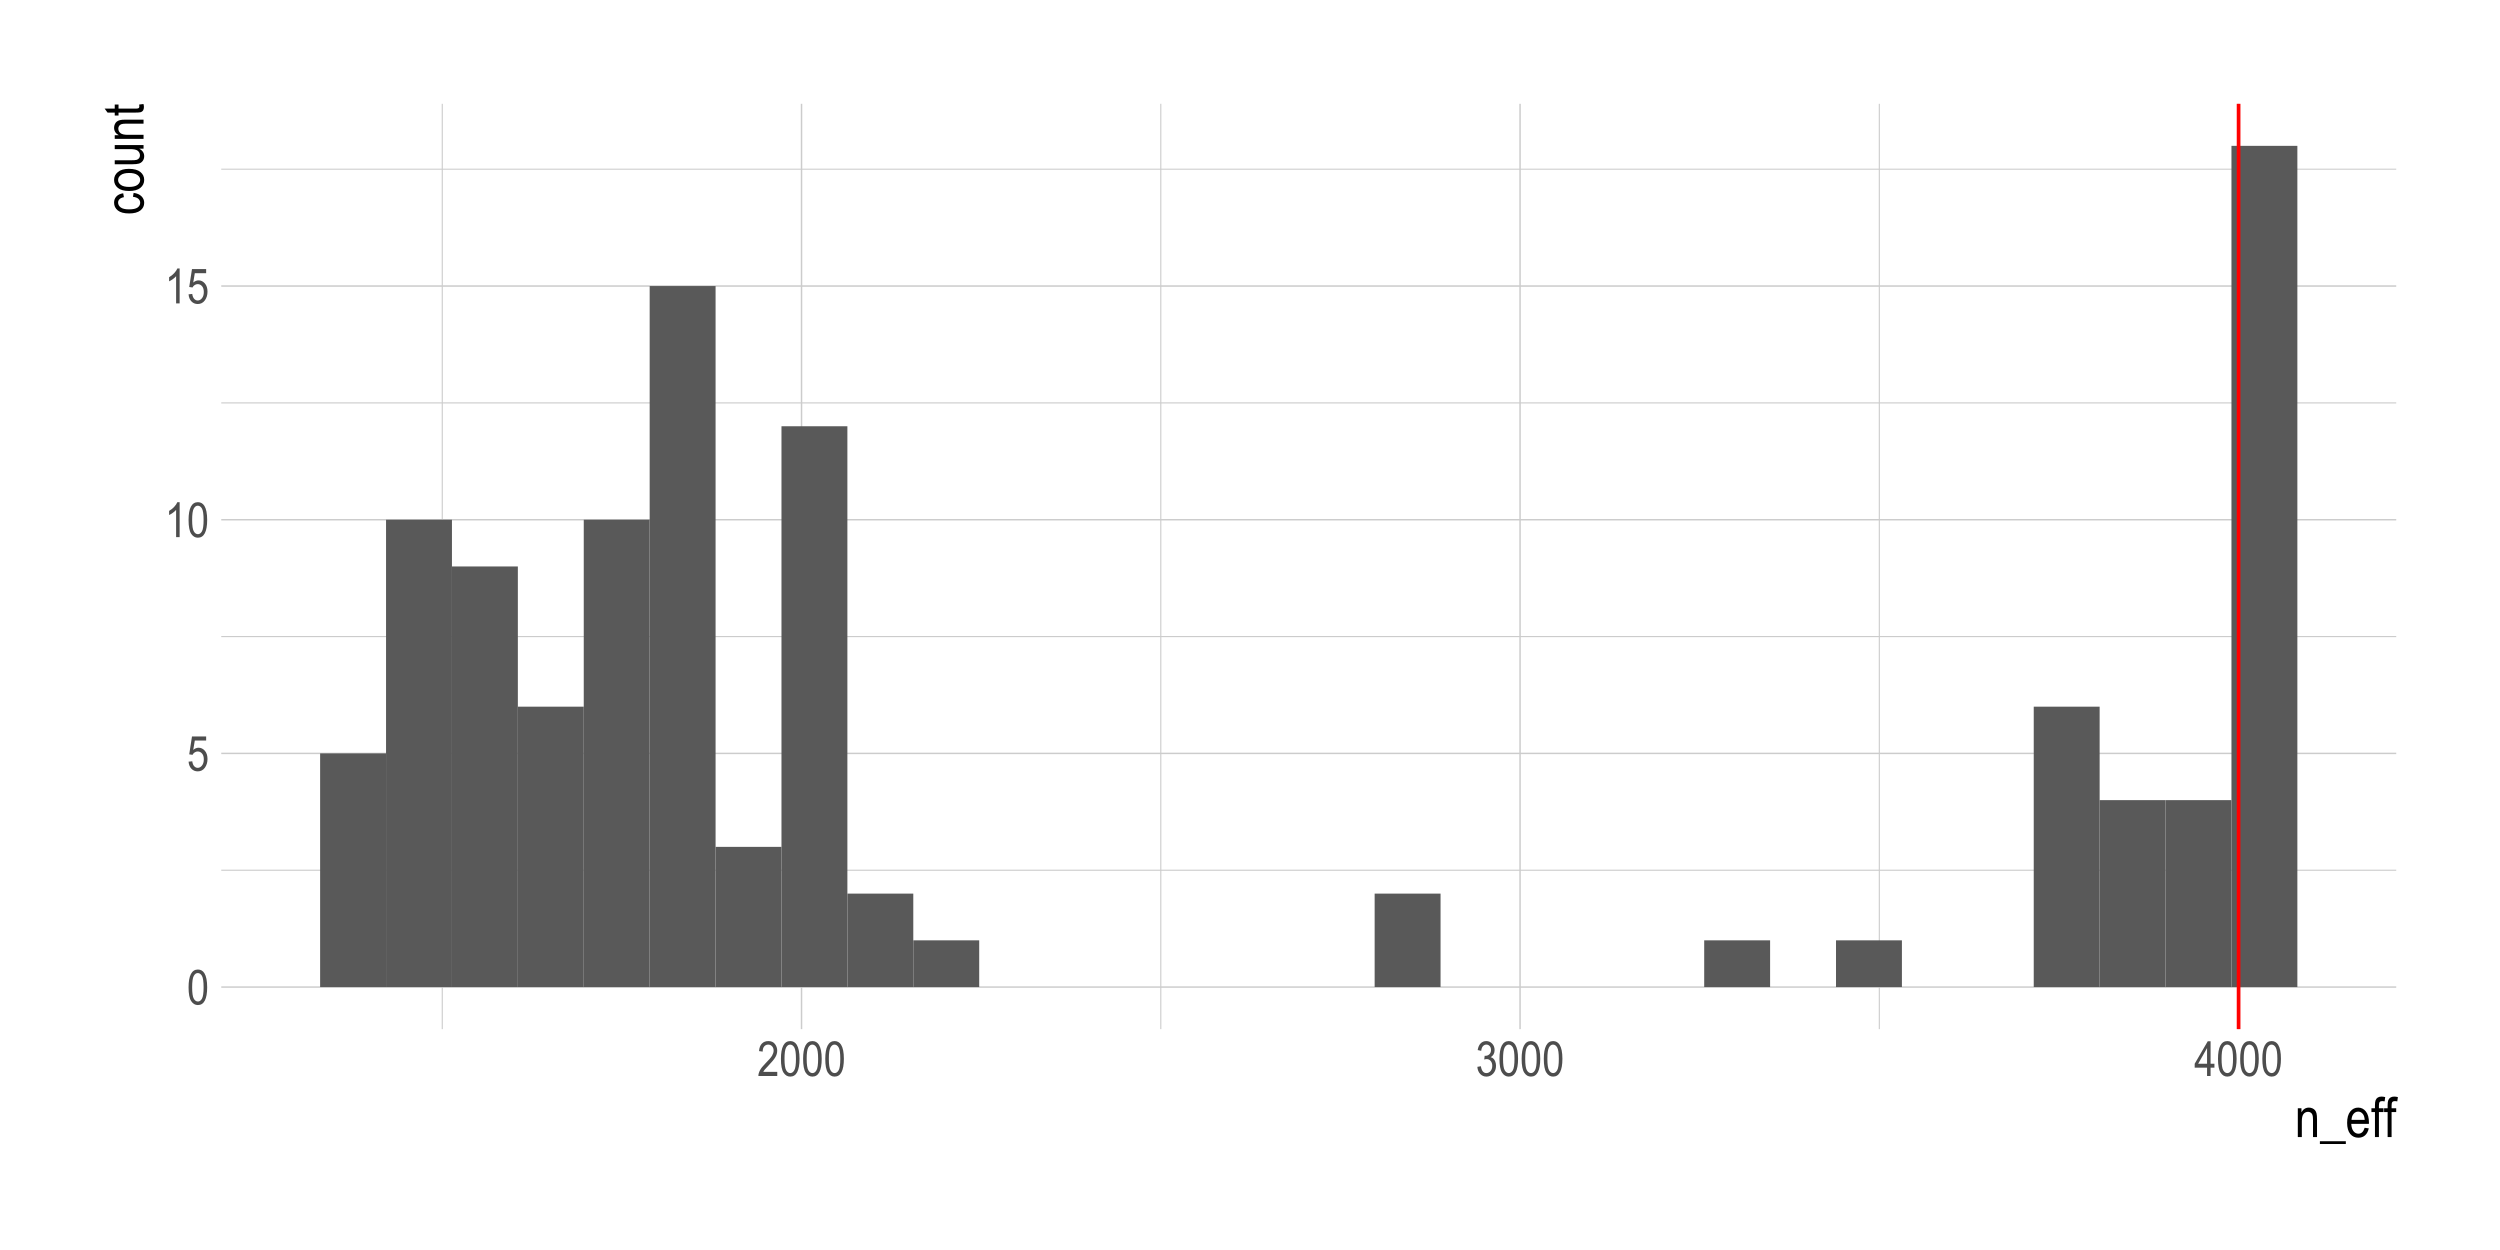
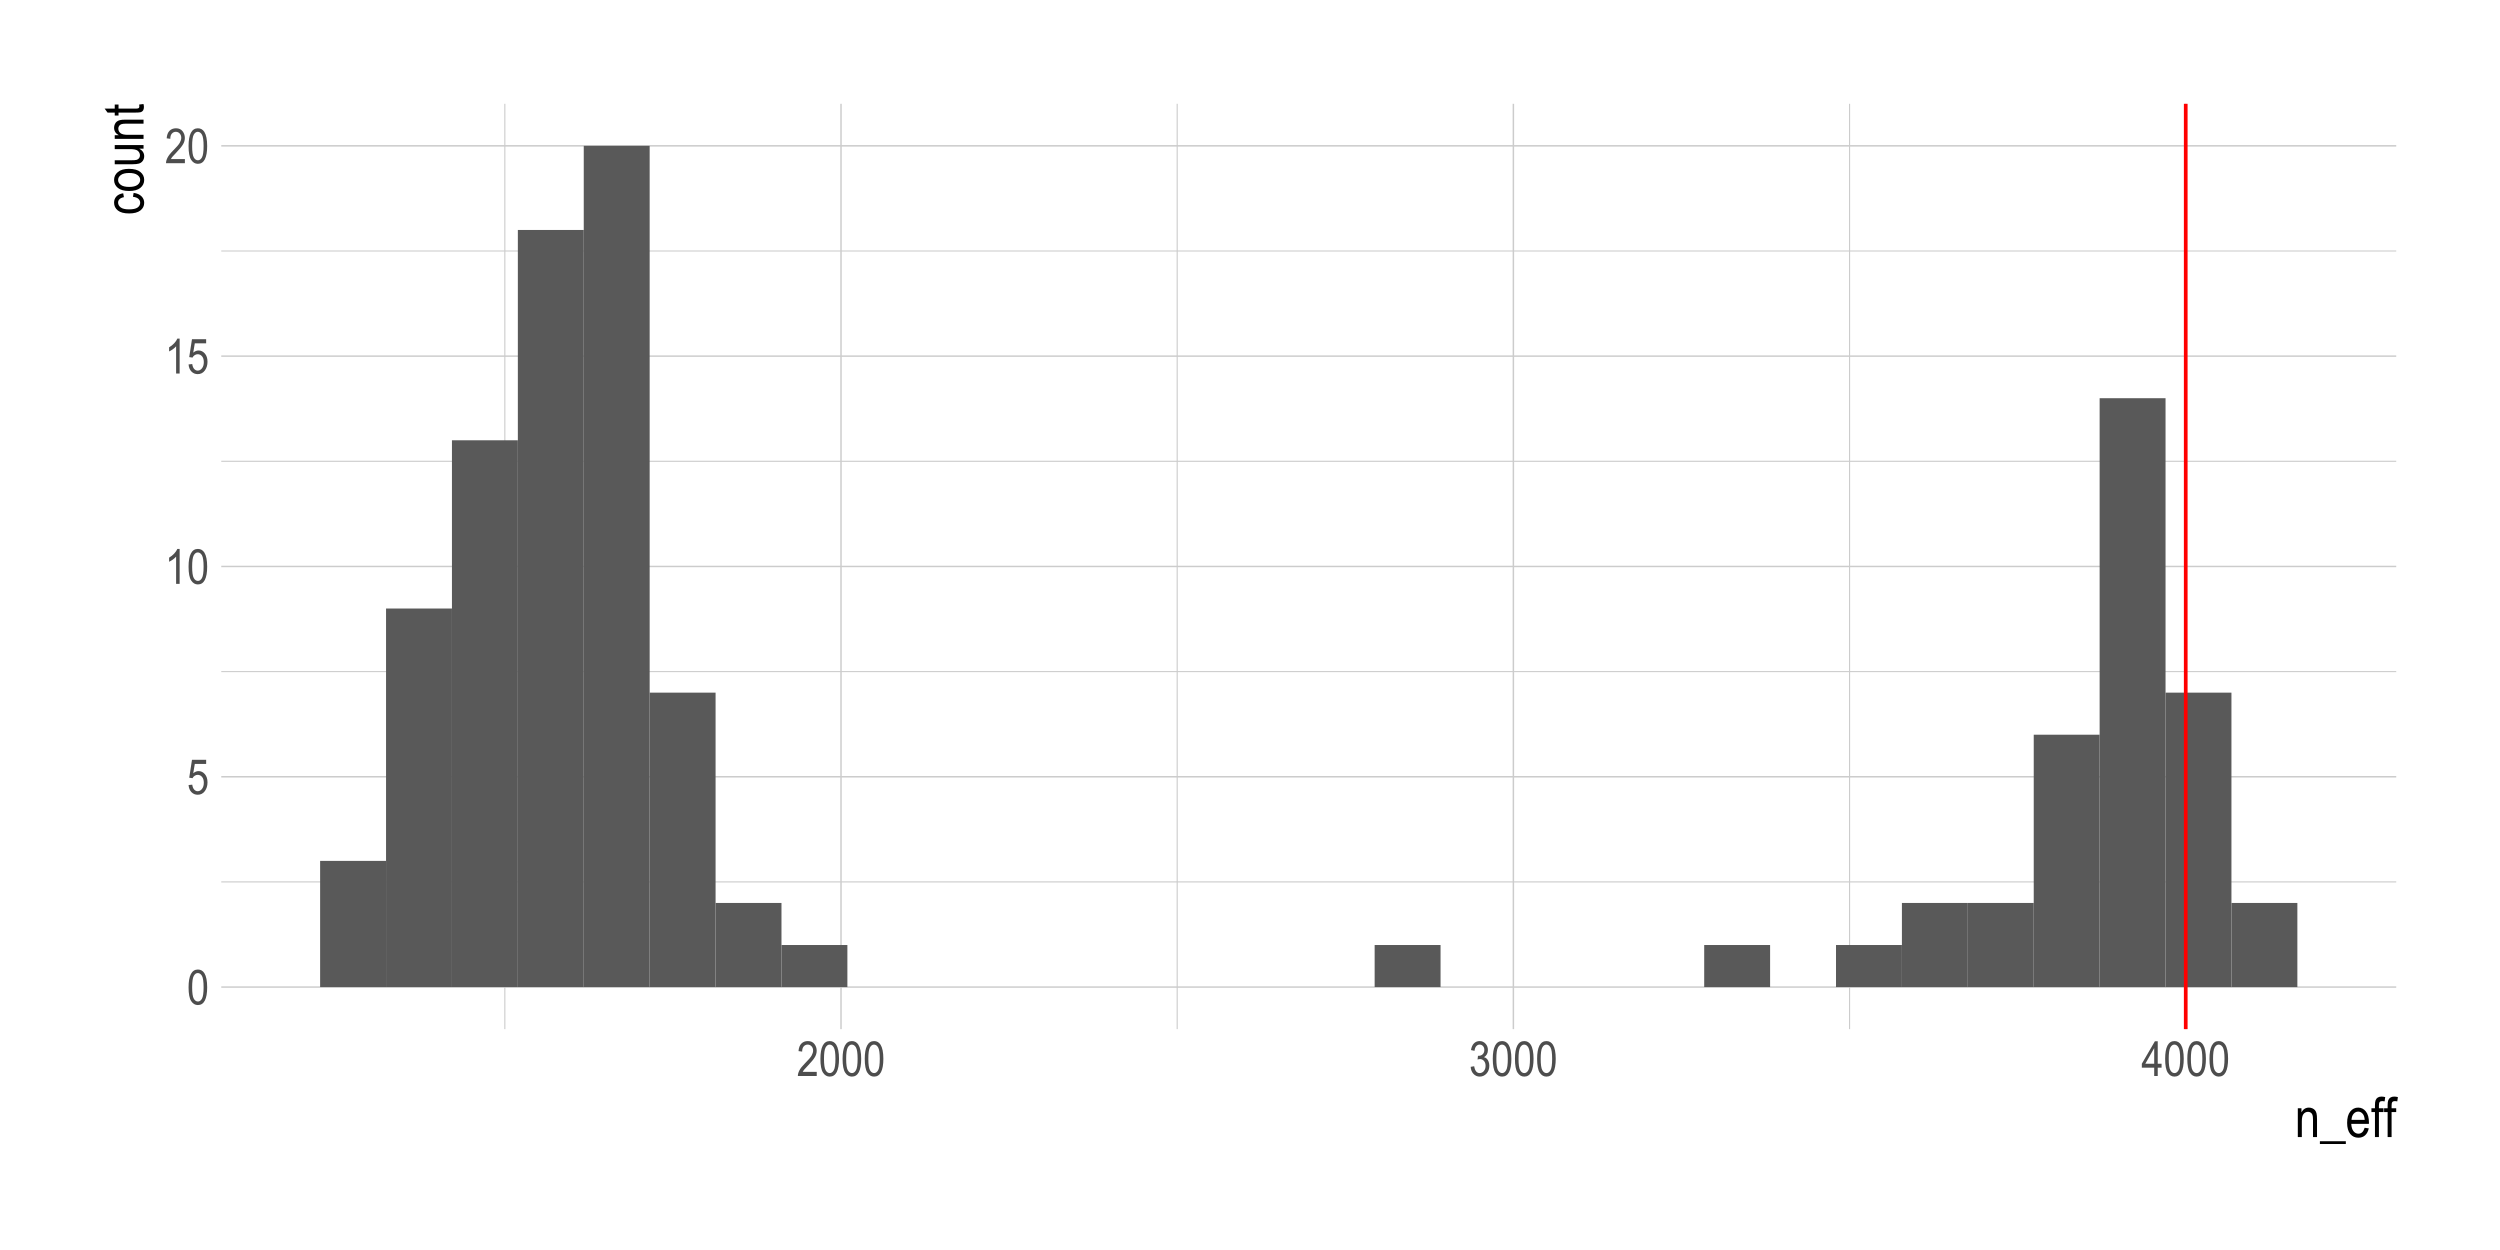
<svg xmlns="http://www.w3.org/2000/svg" xmlns:xlink="http://www.w3.org/1999/xlink" width="720pt" height="360pt" viewBox="0 0 720 360" version="1.1">
  <defs>
    <g>
      <symbol overflow="visible" id="glyph0-0">
        <path style="stroke:none;" d="M 0.297 0 L 0.297 -8.75 L 2.953 -8.75 L 2.953 0 Z M 0.625 -0.359 L 2.641 -0.359 L 2.641 -8.453 L 0.625 -8.453 Z M 0.625 -0.359 " />
      </symbol>
      <symbol overflow="visible" id="glyph0-1">
        <path style="stroke:none;" d="M 0.453 -4.938 C 0.453 -6.625 0.676 -7.898 1.125 -8.766 C 1.582 -9.629 2.254 -10.062 3.141 -10.062 C 3.93 -10.062 4.551 -9.711 5 -9.016 C 5.539 -8.16 5.812 -6.801 5.812 -4.938 C 5.812 -3.27 5.586 -2 5.141 -1.125 C 4.691 -0.258 4.02 0.172 3.125 0.172 C 2.344 0.172 1.703 -0.207 1.203 -0.969 C 0.703 -1.738 0.453 -3.062 0.453 -4.938 Z M 1.484 -4.938 C 1.484 -3.312 1.641 -2.223 1.953 -1.672 C 2.266 -1.117 2.664 -0.844 3.156 -0.844 C 3.613 -0.844 4 -1.117 4.312 -1.672 C 4.625 -2.234 4.781 -3.32 4.781 -4.938 C 4.781 -6.57 4.625 -7.664 4.312 -8.219 C 4 -8.77 3.594 -9.047 3.094 -9.047 C 2.633 -9.047 2.25 -8.766 1.938 -8.203 C 1.633 -7.641 1.484 -6.551 1.484 -4.938 Z M 1.484 -4.938 " />
      </symbol>
      <symbol overflow="visible" id="glyph0-2">
        <path style="stroke:none;" d="M 0.453 -2.625 L 1.516 -2.734 C 1.598 -2.098 1.785 -1.625 2.078 -1.312 C 2.367 -1 2.703 -0.844 3.078 -0.844 C 3.555 -0.844 3.969 -1.062 4.312 -1.5 C 4.664 -1.938 4.844 -2.535 4.844 -3.297 C 4.844 -4.016 4.672 -4.57 4.328 -4.969 C 3.992 -5.363 3.578 -5.562 3.078 -5.562 C 2.773 -5.562 2.488 -5.473 2.219 -5.297 C 1.945 -5.129 1.738 -4.895 1.594 -4.594 L 0.641 -4.734 L 1.438 -9.891 L 5.516 -9.891 L 5.516 -8.703 L 2.25 -8.703 L 1.797 -6.016 C 2.285 -6.43 2.801 -6.641 3.344 -6.641 C 4.031 -6.641 4.629 -6.348 5.141 -5.766 C 5.648 -5.18 5.906 -4.391 5.906 -3.391 C 5.906 -2.41 5.648 -1.57 5.141 -0.875 C 4.629 -0.176 3.945 0.172 3.094 0.172 C 2.383 0.172 1.785 -0.07 1.297 -0.562 C 0.805 -1.062 0.523 -1.75 0.453 -2.625 Z M 0.453 -2.625 " />
      </symbol>
      <symbol overflow="visible" id="glyph0-3">
        <path style="stroke:none;" d="M 4.266 0 L 3.25 0 L 3.25 -7.844 C 3.02 -7.57 2.707 -7.289 2.312 -7 C 1.914 -6.719 1.555 -6.504 1.234 -6.359 L 1.234 -7.547 C 1.785 -7.867 2.273 -8.258 2.703 -8.719 C 3.129 -9.176 3.43 -9.625 3.609 -10.062 L 4.266 -10.062 Z M 4.266 0 " />
      </symbol>
      <symbol overflow="visible" id="glyph0-4">
        <path style="stroke:none;" d="M 5.781 -1.188 L 5.781 0 L 0.344 0 C 0.332 -0.477 0.477 -1.016 0.781 -1.609 C 1.082 -2.203 1.633 -2.898 2.438 -3.703 C 3.383 -4.641 4.004 -5.363 4.297 -5.875 C 4.586 -6.395 4.734 -6.875 4.734 -7.312 C 4.734 -7.82 4.582 -8.238 4.281 -8.562 C 3.977 -8.883 3.609 -9.047 3.172 -9.047 C 2.703 -9.047 2.316 -8.867 2.016 -8.516 C 1.723 -8.172 1.578 -7.676 1.578 -7.031 L 0.531 -7.172 C 0.602 -8.129 0.875 -8.848 1.344 -9.328 C 1.82 -9.816 2.445 -10.062 3.219 -10.062 C 4.051 -10.062 4.68 -9.781 5.109 -9.219 C 5.547 -8.656 5.766 -8.008 5.766 -7.281 C 5.766 -6.645 5.594 -6.035 5.25 -5.453 C 4.914 -4.867 4.281 -4.086 3.344 -3.109 C 2.738 -2.492 2.348 -2.07 2.172 -1.844 C 1.992 -1.625 1.852 -1.406 1.75 -1.188 Z M 5.781 -1.188 " />
      </symbol>
      <symbol overflow="visible" id="glyph0-5">
        <path style="stroke:none;" d="M 0.469 -2.641 L 1.484 -2.812 C 1.691 -1.5 2.219 -0.844 3.062 -0.844 C 3.531 -0.844 3.93 -1.035 4.266 -1.422 C 4.598 -1.816 4.766 -2.32 4.766 -2.938 C 4.766 -3.52 4.609 -3.988 4.297 -4.344 C 3.992 -4.695 3.617 -4.875 3.172 -4.875 C 2.973 -4.875 2.734 -4.832 2.453 -4.75 L 2.578 -5.828 L 2.734 -5.812 C 3.223 -5.812 3.625 -5.961 3.938 -6.266 C 4.25 -6.578 4.406 -6.988 4.406 -7.5 C 4.406 -7.969 4.273 -8.344 4.016 -8.625 C 3.754 -8.906 3.438 -9.047 3.062 -9.047 C 2.676 -9.047 2.348 -8.895 2.078 -8.594 C 1.816 -8.301 1.648 -7.852 1.578 -7.25 L 0.562 -7.469 C 0.695 -8.32 0.984 -8.969 1.422 -9.406 C 1.867 -9.844 2.41 -10.062 3.047 -10.062 C 3.711 -10.062 4.273 -9.816 4.734 -9.328 C 5.203 -8.836 5.438 -8.219 5.438 -7.469 C 5.438 -7.008 5.336 -6.602 5.141 -6.25 C 4.941 -5.906 4.664 -5.629 4.312 -5.422 C 4.645 -5.336 4.914 -5.188 5.125 -4.969 C 5.344 -4.758 5.516 -4.477 5.641 -4.125 C 5.773 -3.781 5.844 -3.391 5.844 -2.953 C 5.844 -2.035 5.57 -1.285 5.031 -0.703 C 4.488 -0.117 3.836 0.172 3.078 0.172 C 2.379 0.172 1.785 -0.082 1.297 -0.594 C 0.805 -1.102 0.531 -1.785 0.469 -2.641 Z M 0.469 -2.641 " />
      </symbol>
      <symbol overflow="visible" id="glyph0-6">
        <path style="stroke:none;" d="M 3.688 0 L 3.688 -2.406 L 0.125 -2.406 L 0.125 -3.531 L 3.891 -10.016 L 4.703 -10.016 L 4.703 -3.531 L 5.812 -3.531 L 5.812 -2.406 L 4.703 -2.406 L 4.703 0 Z M 3.688 -3.531 L 3.688 -8.047 L 1.125 -3.531 Z M 3.688 -3.531 " />
      </symbol>
      <symbol overflow="visible" id="glyph1-0">
        <path style="stroke:none;" d="M 0.344 0 L 0.344 -10 L 3.391 -10 L 3.391 0 Z M 0.719 -0.422 L 3.031 -0.422 L 3.031 -9.672 L 0.719 -9.672 Z M 0.719 -0.422 " />
      </symbol>
      <symbol overflow="visible" id="glyph1-1">
        <path style="stroke:none;" d="M 0.844 0 L 0.844 -8.297 L 1.891 -8.297 L 1.891 -7.125 C 2.141 -7.582 2.441 -7.922 2.797 -8.141 C 3.16 -8.367 3.578 -8.484 4.047 -8.484 C 4.41 -8.484 4.75 -8.41 5.062 -8.266 C 5.375 -8.129 5.625 -7.941 5.812 -7.703 C 6 -7.473 6.141 -7.172 6.234 -6.797 C 6.328 -6.43 6.375 -5.867 6.375 -5.109 L 6.375 0 L 5.219 0 L 5.219 -5.047 C 5.219 -5.66 5.164 -6.109 5.062 -6.391 C 4.957 -6.672 4.797 -6.883 4.578 -7.031 C 4.359 -7.188 4.102 -7.266 3.812 -7.266 C 3.258 -7.266 2.816 -7.055 2.484 -6.641 C 2.16 -6.234 2 -5.531 2 -4.531 L 2 0 Z M 0.844 0 " />
      </symbol>
      <symbol overflow="visible" id="glyph1-2">
        <path style="stroke:none;" d="M -0.094 1.203 L 7.375 1.203 L 7.375 2 L -0.094 2 Z M -0.094 1.203 " />
      </symbol>
      <symbol overflow="visible" id="glyph1-3">
        <path style="stroke:none;" d="M 5.5 -2.672 L 6.688 -2.5 C 6.488 -1.613 6.129 -0.941 5.609 -0.484 C 5.098 -0.035 4.457 0.188 3.688 0.188 C 2.727 0.188 1.945 -0.176 1.344 -0.906 C 0.75 -1.645 0.453 -2.703 0.453 -4.078 C 0.453 -5.516 0.754 -6.609 1.359 -7.359 C 1.961 -8.109 2.723 -8.484 3.641 -8.484 C 4.523 -8.484 5.258 -8.113 5.844 -7.375 C 6.438 -6.633 6.734 -5.566 6.734 -4.172 L 6.719 -3.797 L 1.641 -3.797 C 1.691 -2.859 1.91 -2.148 2.297 -1.672 C 2.68 -1.203 3.148 -0.969 3.703 -0.969 C 4.566 -0.969 5.164 -1.535 5.5 -2.672 Z M 1.719 -4.953 L 5.516 -4.953 C 5.461 -5.672 5.305 -6.207 5.047 -6.562 C 4.68 -7.07 4.211 -7.328 3.641 -7.328 C 3.117 -7.328 2.676 -7.113 2.312 -6.688 C 1.945 -6.258 1.75 -5.68 1.719 -4.953 Z M 1.719 -4.953 " />
      </symbol>
      <symbol overflow="visible" id="glyph1-4">
        <path style="stroke:none;" d="M 1.172 0 L 1.172 -7.203 L 0.156 -7.203 L 0.156 -8.297 L 1.172 -8.297 L 1.172 -9.188 C 1.172 -9.832 1.238 -10.316 1.375 -10.641 C 1.508 -10.973 1.719 -11.223 2 -11.391 C 2.281 -11.566 2.629 -11.656 3.047 -11.656 C 3.379 -11.656 3.738 -11.609 4.125 -11.516 L 3.953 -10.281 C 3.711 -10.332 3.488 -10.359 3.281 -10.359 C 2.938 -10.359 2.688 -10.27 2.531 -10.094 C 2.383 -9.914 2.312 -9.57 2.312 -9.062 L 2.312 -8.297 L 3.641 -8.297 L 3.641 -7.203 L 2.312 -7.203 L 2.312 0 Z M 1.172 0 " />
      </symbol>
      <symbol overflow="visible" id="glyph2-0">
        <path style="stroke:none;" d="M 0 -0.344 L -10 -0.344 L -10 -3.391 L 0 -3.391 Z M -0.422 -0.719 L -0.422 -3.031 L -9.672 -3.031 L -9.672 -0.719 Z M -0.422 -0.719 " />
      </symbol>
      <symbol overflow="visible" id="glyph2-1">
        <path style="stroke:none;" d="M -3.047 -5.312 L -2.859 -6.438 C -1.867 -6.312 -1.113 -5.984 -0.594 -5.453 C -0.07 -4.93 0.188 -4.305 0.188 -3.578 C 0.188 -2.68 -0.176 -1.945 -0.906 -1.375 C -1.645 -0.801 -2.727 -0.516 -4.156 -0.516 C -5.602 -0.516 -6.688 -0.801 -7.406 -1.375 C -8.125 -1.957 -8.484 -2.707 -8.484 -3.625 C -8.484 -4.32 -8.266 -4.91 -7.828 -5.391 C -7.391 -5.879 -6.734 -6.191 -5.859 -6.328 L -5.656 -5.203 C -6.219 -5.098 -6.633 -4.91 -6.906 -4.641 C -7.188 -4.367 -7.328 -4.039 -7.328 -3.656 C -7.328 -3.094 -7.078 -2.625 -6.578 -2.25 C -6.078 -1.875 -5.281 -1.688 -4.188 -1.688 C -3.051 -1.688 -2.227 -1.863 -1.719 -2.219 C -1.219 -2.582 -0.969 -3.039 -0.969 -3.594 C -0.969 -4.031 -1.133 -4.406 -1.469 -4.719 C -1.812 -5.031 -2.336 -5.227 -3.047 -5.312 Z M -3.047 -5.312 " />
      </symbol>
      <symbol overflow="visible" id="glyph2-2">
        <path style="stroke:none;" d="M -4.156 -0.422 C -5.582 -0.422 -6.66 -0.719 -7.391 -1.312 C -8.117 -1.914 -8.484 -2.68 -8.484 -3.609 C -8.484 -4.516 -8.117 -5.27 -7.391 -5.875 C -6.66 -6.488 -5.609 -6.797 -4.234 -6.797 C -2.742 -6.797 -1.633 -6.492 -0.906 -5.891 C -0.176 -5.297 0.188 -4.535 0.188 -3.609 C 0.188 -2.691 -0.176 -1.93 -0.906 -1.328 C -1.645 -0.723 -2.727 -0.422 -4.156 -0.422 Z M -4.156 -1.594 C -3.082 -1.594 -2.281 -1.785 -1.75 -2.172 C -1.227 -2.566 -0.969 -3.055 -0.969 -3.641 C -0.969 -4.18 -1.234 -4.645 -1.766 -5.031 C -2.297 -5.414 -3.094 -5.609 -4.156 -5.609 C -5.219 -5.609 -6.008 -5.41 -6.531 -5.016 C -7.062 -4.629 -7.328 -4.148 -7.328 -3.578 C -7.328 -3.023 -7.062 -2.555 -6.531 -2.172 C -6.008 -1.785 -5.219 -1.594 -4.156 -1.594 Z M -4.156 -1.594 " />
      </symbol>
      <symbol overflow="visible" id="glyph2-3">
        <path style="stroke:none;" d="M 0 -5.312 L -1.219 -5.312 C -0.75 -5.039 -0.395 -4.723 -0.156 -4.359 C 0.07 -4.004 0.188 -3.602 0.188 -3.156 C 0.188 -2.613 0.039 -2.148 -0.25 -1.766 C -0.539 -1.391 -0.906 -1.141 -1.344 -1.016 C -1.789 -0.891 -2.395 -0.828 -3.156 -0.828 L -8.297 -0.828 L -8.297 -1.969 L -3.703 -1.969 C -2.848 -1.969 -2.273 -2.008 -1.984 -2.094 C -1.691 -2.188 -1.457 -2.348 -1.281 -2.578 C -1.113 -2.805 -1.031 -3.07 -1.031 -3.375 C -1.031 -3.926 -1.254 -4.379 -1.703 -4.734 C -2.098 -5.035 -2.816 -5.188 -3.859 -5.188 L -8.297 -5.188 L -8.297 -6.344 L 0 -6.344 Z M 0 -5.312 " />
      </symbol>
      <symbol overflow="visible" id="glyph2-4">
        <path style="stroke:none;" d="M 0 -0.844 L -8.297 -0.844 L -8.297 -1.891 L -7.125 -1.891 C -7.582 -2.141 -7.922 -2.441 -8.141 -2.797 C -8.367 -3.16 -8.484 -3.578 -8.484 -4.047 C -8.484 -4.41 -8.41 -4.75 -8.266 -5.062 C -8.129 -5.375 -7.941 -5.625 -7.703 -5.812 C -7.473 -6 -7.172 -6.141 -6.797 -6.234 C -6.43 -6.328 -5.867 -6.375 -5.109 -6.375 L 0 -6.375 L 0 -5.219 L -5.047 -5.219 C -5.66 -5.219 -6.109 -5.164 -6.391 -5.062 C -6.672 -4.957 -6.883 -4.797 -7.031 -4.578 C -7.188 -4.359 -7.266 -4.102 -7.266 -3.812 C -7.266 -3.258 -7.055 -2.816 -6.641 -2.484 C -6.234 -2.16 -5.531 -2 -4.531 -2 L 0 -2 Z M 0 -0.844 " />
      </symbol>
      <symbol overflow="visible" id="glyph2-5">
        <path style="stroke:none;" d="M -1.266 -3.422 L -0.016 -3.578 C 0.066 -3.254 0.109 -2.969 0.109 -2.719 C 0.109 -2.312 0.031 -1.984 -0.125 -1.734 C -0.289 -1.492 -0.508 -1.328 -0.781 -1.234 C -1.062 -1.148 -1.613 -1.109 -2.438 -1.109 L -7.203 -1.109 L -7.203 -0.266 L -8.297 -0.266 L -8.297 -1.109 L -10.359 -1.109 L -11.203 -2.25 L -8.297 -2.25 L -8.297 -3.422 L -7.203 -3.422 L -7.203 -2.25 L -2.359 -2.25 C -1.91 -2.25 -1.617 -2.285 -1.484 -2.359 C -1.297 -2.453 -1.203 -2.633 -1.203 -2.906 C -1.203 -3.039 -1.223 -3.211 -1.266 -3.422 Z M -1.266 -3.422 " />
      </symbol>
    </g>
    <clipPath id="clip1">
-       <path d="M 63.723 250 L 691 250 L 691 251 L 63.723 251 Z M 63.723 250 " />
+       <path d="M 63.723 253 L 691 253 L 691 255 L 63.723 255 Z M 63.723 253 " />
    </clipPath>
    <clipPath id="clip2">
-       <path d="M 63.723 183 L 691 183 L 691 184 L 63.723 184 Z M 63.723 183 " />
+       <path d="M 63.723 193 L 691 193 L 691 194 L 63.723 194 Z M 63.723 193 " />
    </clipPath>
    <clipPath id="clip3">
-       <path d="M 63.723 115 L 691 115 L 691 117 L 63.723 117 Z M 63.723 115 " />
+       <path d="M 63.723 132 L 691 132 L 691 134 L 63.723 134 Z M 63.723 132 " />
    </clipPath>
    <clipPath id="clip4">
-       <path d="M 63.723 48 L 691 48 L 691 49 L 63.723 49 Z M 63.723 48 " />
+       <path d="M 63.723 72 L 691 72 L 691 73 L 63.723 73 Z M 63.723 72 " />
    </clipPath>
    <clipPath id="clip5">
-       <path d="M 127 29.887 L 128 29.887 L 128 297 L 127 297 Z M 127 29.887 " />
+       <path d="M 145 29.887 L 146 29.887 L 146 297 L 145 297 Z M 145 29.887 " />
    </clipPath>
    <clipPath id="clip6">
-       <path d="M 334 29.887 L 335 29.887 L 335 297 L 334 297 Z M 334 29.887 " />
+       <path d="M 338 29.887 L 340 29.887 L 340 297 L 338 297 Z M 338 29.887 " />
    </clipPath>
    <clipPath id="clip7">
-       <path d="M 541 29.887 L 542 29.887 L 542 297 L 541 297 Z M 541 29.887 " />
+       <path d="M 532 29.887 L 533 29.887 L 533 297 L 532 297 Z M 532 29.887 " />
    </clipPath>
    <clipPath id="clip8">
      <path d="M 63.723 284 L 691 284 L 691 285 L 63.723 285 Z M 63.723 284 " />
    </clipPath>
    <clipPath id="clip9">
-       <path d="M 63.723 216 L 691 216 L 691 218 L 63.723 218 Z M 63.723 216 " />
+       <path d="M 63.723 223 L 691 223 L 691 224 L 63.723 224 Z M 63.723 223 " />
    </clipPath>
    <clipPath id="clip10">
-       <path d="M 63.723 149 L 691 149 L 691 150 L 63.723 150 Z M 63.723 149 " />
+       <path d="M 63.723 162 L 691 162 L 691 164 L 63.723 164 Z M 63.723 162 " />
    </clipPath>
    <clipPath id="clip11">
-       <path d="M 63.723 82 L 691 82 L 691 83 L 63.723 83 Z M 63.723 82 " />
+       <path d="M 63.723 102 L 691 102 L 691 103 L 63.723 103 Z M 63.723 102 " />
    </clipPath>
    <clipPath id="clip12">
-       <path d="M 230 29.887 L 232 29.887 L 232 297 L 230 297 Z M 230 29.887 " />
+       <path d="M 63.723 41 L 691 41 L 691 43 L 63.723 43 Z M 63.723 41 " />
    </clipPath>
    <clipPath id="clip13">
-       <path d="M 437 29.887 L 438 29.887 L 438 297 L 437 297 Z M 437 29.887 " />
+       <path d="M 241 29.887 L 243 29.887 L 243 297 L 241 297 Z M 241 29.887 " />
    </clipPath>
    <clipPath id="clip14">
-       <path d="M 644 29.887 L 645 29.887 L 645 297 L 644 297 Z M 644 29.887 " />
+       <path d="M 435 29.887 L 437 29.887 L 437 297 L 435 297 Z M 435 29.887 " />
    </clipPath>
    <clipPath id="clip15">
-       <path d="M 644 29.887 L 646 29.887 L 646 297 L 644 297 Z M 644 29.887 " />
+       <path d="M 629 29.887 L 630 29.887 L 630 297 L 629 297 Z M 629 29.887 " />
+     </clipPath>
+     <clipPath id="clip16">
+       <path d="M 628 29.887 L 631 29.887 L 631 297 L 628 297 Z M 628 29.887 " />
    </clipPath>
  </defs>
  <g id="surface46">
    <rect x="0" y="0" width="720" height="360" style="fill:rgb(100%,100%,100%);fill-opacity:1;stroke:none;" />
    <g clip-path="url(#clip1)" clip-rule="nonzero">
-       <path style="fill:none;stroke-width:0.32;stroke-linecap:butt;stroke-linejoin:round;stroke:rgb(80%,80%,80%);stroke-opacity:1;stroke-miterlimit:10;" d="M 63.723 250.625 L 690.113 250.625 " />
+       <path style="fill:none;stroke-width:0.32;stroke-linecap:butt;stroke-linejoin:round;stroke:rgb(80%,80%,80%);stroke-opacity:1;stroke-miterlimit:10;" d="M 63.723 253.992 L 690.113 253.992 " />
    </g>
    <g clip-path="url(#clip2)" clip-rule="nonzero">
-       <path style="fill:none;stroke-width:0.32;stroke-linecap:butt;stroke-linejoin:round;stroke:rgb(80%,80%,80%);stroke-opacity:1;stroke-miterlimit:10;" d="M 63.723 183.328 L 690.113 183.328 " />
+       <path style="fill:none;stroke-width:0.32;stroke-linecap:butt;stroke-linejoin:round;stroke:rgb(80%,80%,80%);stroke-opacity:1;stroke-miterlimit:10;" d="M 63.723 193.422 L 690.113 193.422 " />
    </g>
    <g clip-path="url(#clip3)" clip-rule="nonzero">
-       <path style="fill:none;stroke-width:0.32;stroke-linecap:butt;stroke-linejoin:round;stroke:rgb(80%,80%,80%);stroke-opacity:1;stroke-miterlimit:10;" d="M 63.723 116.031 L 690.113 116.031 " />
+       <path style="fill:none;stroke-width:0.32;stroke-linecap:butt;stroke-linejoin:round;stroke:rgb(80%,80%,80%);stroke-opacity:1;stroke-miterlimit:10;" d="M 63.723 132.855 L 690.113 132.855 " />
    </g>
    <g clip-path="url(#clip4)" clip-rule="nonzero">
-       <path style="fill:none;stroke-width:0.32;stroke-linecap:butt;stroke-linejoin:round;stroke:rgb(80%,80%,80%);stroke-opacity:1;stroke-miterlimit:10;" d="M 63.723 48.73 L 690.113 48.73 " />
+       <path style="fill:none;stroke-width:0.32;stroke-linecap:butt;stroke-linejoin:round;stroke:rgb(80%,80%,80%);stroke-opacity:1;stroke-miterlimit:10;" d="M 63.723 72.285 L 690.113 72.285 " />
    </g>
    <g clip-path="url(#clip5)" clip-rule="nonzero">
-       <path style="fill:none;stroke-width:0.32;stroke-linecap:butt;stroke-linejoin:round;stroke:rgb(80%,80%,80%);stroke-opacity:1;stroke-miterlimit:10;" d="M 127.371 296.391 L 127.371 29.887 " />
+       <path style="fill:none;stroke-width:0.32;stroke-linecap:butt;stroke-linejoin:round;stroke:rgb(80%,80%,80%);stroke-opacity:1;stroke-miterlimit:10;" d="M 145.391 296.391 L 145.391 29.887 " />
    </g>
    <g clip-path="url(#clip6)" clip-rule="nonzero">
-       <path style="fill:none;stroke-width:0.32;stroke-linecap:butt;stroke-linejoin:round;stroke:rgb(80%,80%,80%);stroke-opacity:1;stroke-miterlimit:10;" d="M 334.309 296.391 L 334.309 29.887 " />
+       <path style="fill:none;stroke-width:0.32;stroke-linecap:butt;stroke-linejoin:round;stroke:rgb(80%,80%,80%);stroke-opacity:1;stroke-miterlimit:10;" d="M 339.031 296.391 L 339.031 29.887 " />
    </g>
    <g clip-path="url(#clip7)" clip-rule="nonzero">
-       <path style="fill:none;stroke-width:0.32;stroke-linecap:butt;stroke-linejoin:round;stroke:rgb(80%,80%,80%);stroke-opacity:1;stroke-miterlimit:10;" d="M 541.246 296.391 L 541.246 29.887 " />
+       <path style="fill:none;stroke-width:0.32;stroke-linecap:butt;stroke-linejoin:round;stroke:rgb(80%,80%,80%);stroke-opacity:1;stroke-miterlimit:10;" d="M 532.672 296.391 L 532.672 29.887 " />
    </g>
    <g clip-path="url(#clip8)" clip-rule="nonzero">
      <path style="fill:none;stroke-width:0.427;stroke-linecap:butt;stroke-linejoin:round;stroke:rgb(80%,80%,80%);stroke-opacity:1;stroke-miterlimit:10;" d="M 63.723 284.277 L 690.113 284.277 " />
    </g>
    <g clip-path="url(#clip9)" clip-rule="nonzero">
-       <path style="fill:none;stroke-width:0.427;stroke-linecap:butt;stroke-linejoin:round;stroke:rgb(80%,80%,80%);stroke-opacity:1;stroke-miterlimit:10;" d="M 63.723 216.977 L 690.113 216.977 " />
+       <path style="fill:none;stroke-width:0.427;stroke-linecap:butt;stroke-linejoin:round;stroke:rgb(80%,80%,80%);stroke-opacity:1;stroke-miterlimit:10;" d="M 63.723 223.707 L 690.113 223.707 " />
    </g>
    <g clip-path="url(#clip10)" clip-rule="nonzero">
-       <path style="fill:none;stroke-width:0.427;stroke-linecap:butt;stroke-linejoin:round;stroke:rgb(80%,80%,80%);stroke-opacity:1;stroke-miterlimit:10;" d="M 63.723 149.68 L 690.113 149.68 " />
+       <path style="fill:none;stroke-width:0.427;stroke-linecap:butt;stroke-linejoin:round;stroke:rgb(80%,80%,80%);stroke-opacity:1;stroke-miterlimit:10;" d="M 63.723 163.141 L 690.113 163.141 " />
    </g>
    <g clip-path="url(#clip11)" clip-rule="nonzero">
-       <path style="fill:none;stroke-width:0.427;stroke-linecap:butt;stroke-linejoin:round;stroke:rgb(80%,80%,80%);stroke-opacity:1;stroke-miterlimit:10;" d="M 63.723 82.379 L 690.113 82.379 " />
+       <path style="fill:none;stroke-width:0.427;stroke-linecap:butt;stroke-linejoin:round;stroke:rgb(80%,80%,80%);stroke-opacity:1;stroke-miterlimit:10;" d="M 63.723 102.57 L 690.113 102.57 " />
    </g>
    <g clip-path="url(#clip12)" clip-rule="nonzero">
-       <path style="fill:none;stroke-width:0.427;stroke-linecap:butt;stroke-linejoin:round;stroke:rgb(80%,80%,80%);stroke-opacity:1;stroke-miterlimit:10;" d="M 230.84 296.391 L 230.84 29.887 " />
+       <path style="fill:none;stroke-width:0.427;stroke-linecap:butt;stroke-linejoin:round;stroke:rgb(80%,80%,80%);stroke-opacity:1;stroke-miterlimit:10;" d="M 63.723 42 L 690.113 42 " />
    </g>
    <g clip-path="url(#clip13)" clip-rule="nonzero">
-       <path style="fill:none;stroke-width:0.427;stroke-linecap:butt;stroke-linejoin:round;stroke:rgb(80%,80%,80%);stroke-opacity:1;stroke-miterlimit:10;" d="M 437.777 296.391 L 437.777 29.887 " />
+       <path style="fill:none;stroke-width:0.427;stroke-linecap:butt;stroke-linejoin:round;stroke:rgb(80%,80%,80%);stroke-opacity:1;stroke-miterlimit:10;" d="M 242.211 296.391 L 242.211 29.887 " />
    </g>
    <g clip-path="url(#clip14)" clip-rule="nonzero">
-       <path style="fill:none;stroke-width:0.427;stroke-linecap:butt;stroke-linejoin:round;stroke:rgb(80%,80%,80%);stroke-opacity:1;stroke-miterlimit:10;" d="M 644.715 296.391 L 644.715 29.887 " />
-     </g>
-     <path style=" stroke:none;fill-rule:nonzero;fill:rgb(34.902%,34.902%,34.902%);fill-opacity:1;" d="M 92.195 284.277 L 111.176 284.277 L 111.176 216.98 L 92.195 216.98 Z M 92.195 284.277 " />
-     <path style=" stroke:none;fill-rule:nonzero;fill:rgb(34.902%,34.902%,34.902%);fill-opacity:1;" d="M 111.18 284.277 L 130.16 284.277 L 130.16 149.68 L 111.18 149.68 Z M 111.18 284.277 " />
-     <path style=" stroke:none;fill-rule:nonzero;fill:rgb(34.902%,34.902%,34.902%);fill-opacity:1;" d="M 130.16 284.277 L 149.141 284.277 L 149.141 163.141 L 130.16 163.141 Z M 130.16 284.277 " />
-     <path style=" stroke:none;fill-rule:nonzero;fill:rgb(34.902%,34.902%,34.902%);fill-opacity:1;" d="M 149.141 284.277 L 168.121 284.277 L 168.121 203.52 L 149.141 203.52 Z M 149.141 284.277 " />
-     <path style=" stroke:none;fill-rule:nonzero;fill:rgb(34.902%,34.902%,34.902%);fill-opacity:1;" d="M 168.121 284.277 L 187.102 284.277 L 187.102 149.68 L 168.121 149.68 Z M 168.121 284.277 " />
-     <path style=" stroke:none;fill-rule:nonzero;fill:rgb(34.902%,34.902%,34.902%);fill-opacity:1;" d="M 187.105 284.277 L 206.086 284.277 L 206.086 82.383 L 187.105 82.383 Z M 187.105 284.277 " />
-     <path style=" stroke:none;fill-rule:nonzero;fill:rgb(34.902%,34.902%,34.902%);fill-opacity:1;" d="M 206.086 284.277 L 225.066 284.277 L 225.066 243.898 L 206.086 243.898 Z M 206.086 284.277 " />
-     <path style=" stroke:none;fill-rule:nonzero;fill:rgb(34.902%,34.902%,34.902%);fill-opacity:1;" d="M 225.066 284.277 L 244.047 284.277 L 244.047 122.762 L 225.066 122.762 Z M 225.066 284.277 " />
-     <path style=" stroke:none;fill-rule:nonzero;fill:rgb(34.902%,34.902%,34.902%);fill-opacity:1;" d="M 244.047 284.277 L 263.027 284.277 L 263.027 257.359 L 244.047 257.359 Z M 244.047 284.277 " />
-     <path style=" stroke:none;fill-rule:nonzero;fill:rgb(34.902%,34.902%,34.902%);fill-opacity:1;" d="M 263.031 284.277 L 282.012 284.277 L 282.012 270.816 L 263.031 270.816 Z M 263.031 284.277 " />
-     <path style=" stroke:none;fill-rule:nonzero;fill:rgb(34.902%,34.902%,34.902%);fill-opacity:1;" d="M 395.898 284.277 L 414.879 284.277 L 414.879 257.359 L 395.898 257.359 Z M 395.898 284.277 " />
-     <path style=" stroke:none;fill-rule:nonzero;fill:rgb(34.902%,34.902%,34.902%);fill-opacity:1;" d="M 490.809 284.277 L 509.789 284.277 L 509.789 270.816 L 490.809 270.816 Z M 490.809 284.277 " />
-     <path style=" stroke:none;fill-rule:nonzero;fill:rgb(34.902%,34.902%,34.902%);fill-opacity:1;" d="M 528.77 284.277 L 547.75 284.277 L 547.75 270.816 L 528.77 270.816 Z M 528.77 284.277 " />
-     <path style=" stroke:none;fill-rule:nonzero;fill:rgb(34.902%,34.902%,34.902%);fill-opacity:1;" d="M 585.715 284.277 L 604.695 284.277 L 604.695 203.52 L 585.715 203.52 Z M 585.715 284.277 " />
-     <path style=" stroke:none;fill-rule:nonzero;fill:rgb(34.902%,34.902%,34.902%);fill-opacity:1;" d="M 604.695 284.277 L 623.676 284.277 L 623.676 230.438 L 604.695 230.438 Z M 604.695 284.277 " />
-     <path style=" stroke:none;fill-rule:nonzero;fill:rgb(34.902%,34.902%,34.902%);fill-opacity:1;" d="M 623.676 284.277 L 642.656 284.277 L 642.656 230.438 L 623.676 230.438 Z M 623.676 284.277 " />
-     <path style=" stroke:none;fill-rule:nonzero;fill:rgb(34.902%,34.902%,34.902%);fill-opacity:1;" d="M 642.66 284.277 L 661.641 284.277 L 661.641 42.004 L 642.66 42.004 Z M 642.66 284.277 " />
+       <path style="fill:none;stroke-width:0.427;stroke-linecap:butt;stroke-linejoin:round;stroke:rgb(80%,80%,80%);stroke-opacity:1;stroke-miterlimit:10;" d="M 435.852 296.391 L 435.852 29.887 " />
+     </g>
    <g clip-path="url(#clip15)" clip-rule="nonzero">
-       <path style="fill:none;stroke-width:1.067;stroke-linecap:butt;stroke-linejoin:round;stroke:rgb(100%,0%,0%);stroke-opacity:1;stroke-miterlimit:10;" d="M 644.715 296.391 L 644.715 29.887 " />
+       <path style="fill:none;stroke-width:0.427;stroke-linecap:butt;stroke-linejoin:round;stroke:rgb(80%,80%,80%);stroke-opacity:1;stroke-miterlimit:10;" d="M 629.492 296.391 L 629.492 29.887 " />
+     </g>
+     <path style=" stroke:none;fill-rule:nonzero;fill:rgb(34.902%,34.902%,34.902%);fill-opacity:1;" d="M 92.195 284.277 L 111.176 284.277 L 111.176 247.938 L 92.195 247.938 Z M 92.195 284.277 " />
+     <path style=" stroke:none;fill-rule:nonzero;fill:rgb(34.902%,34.902%,34.902%);fill-opacity:1;" d="M 111.18 284.277 L 130.16 284.277 L 130.16 175.254 L 111.18 175.254 Z M 111.18 284.277 " />
+     <path style=" stroke:none;fill-rule:nonzero;fill:rgb(34.902%,34.902%,34.902%);fill-opacity:1;" d="M 130.16 284.277 L 149.141 284.277 L 149.141 126.801 L 130.16 126.801 Z M 130.16 284.277 " />
+     <path style=" stroke:none;fill-rule:nonzero;fill:rgb(34.902%,34.902%,34.902%);fill-opacity:1;" d="M 149.141 284.277 L 168.121 284.277 L 168.121 66.23 L 149.141 66.23 Z M 149.141 284.277 " />
+     <path style=" stroke:none;fill-rule:nonzero;fill:rgb(34.902%,34.902%,34.902%);fill-opacity:1;" d="M 168.121 284.277 L 187.102 284.277 L 187.102 42.004 L 168.121 42.004 Z M 168.121 284.277 " />
+     <path style=" stroke:none;fill-rule:nonzero;fill:rgb(34.902%,34.902%,34.902%);fill-opacity:1;" d="M 187.105 284.277 L 206.086 284.277 L 206.086 199.48 L 187.105 199.48 Z M 187.105 284.277 " />
+     <path style=" stroke:none;fill-rule:nonzero;fill:rgb(34.902%,34.902%,34.902%);fill-opacity:1;" d="M 206.086 284.277 L 225.066 284.277 L 225.066 260.051 L 206.086 260.051 Z M 206.086 284.277 " />
+     <path style=" stroke:none;fill-rule:nonzero;fill:rgb(34.902%,34.902%,34.902%);fill-opacity:1;" d="M 225.066 284.277 L 244.047 284.277 L 244.047 272.164 L 225.066 272.164 Z M 225.066 284.277 " />
+     <path style=" stroke:none;fill-rule:nonzero;fill:rgb(34.902%,34.902%,34.902%);fill-opacity:1;" d="M 395.898 284.277 L 414.879 284.277 L 414.879 272.164 L 395.898 272.164 Z M 395.898 284.277 " />
+     <path style=" stroke:none;fill-rule:nonzero;fill:rgb(34.902%,34.902%,34.902%);fill-opacity:1;" d="M 490.809 284.277 L 509.789 284.277 L 509.789 272.164 L 490.809 272.164 Z M 490.809 284.277 " />
+     <path style=" stroke:none;fill-rule:nonzero;fill:rgb(34.902%,34.902%,34.902%);fill-opacity:1;" d="M 528.77 284.277 L 547.75 284.277 L 547.75 272.164 L 528.77 272.164 Z M 528.77 284.277 " />
+     <path style=" stroke:none;fill-rule:nonzero;fill:rgb(34.902%,34.902%,34.902%);fill-opacity:1;" d="M 547.75 284.277 L 566.73 284.277 L 566.73 260.051 L 547.75 260.051 Z M 547.75 284.277 " />
+     <path style=" stroke:none;fill-rule:nonzero;fill:rgb(34.902%,34.902%,34.902%);fill-opacity:1;" d="M 566.734 284.277 L 585.715 284.277 L 585.715 260.051 L 566.734 260.051 Z M 566.734 284.277 " />
+     <path style=" stroke:none;fill-rule:nonzero;fill:rgb(34.902%,34.902%,34.902%);fill-opacity:1;" d="M 585.715 284.277 L 604.695 284.277 L 604.695 211.594 L 585.715 211.594 Z M 585.715 284.277 " />
+     <path style=" stroke:none;fill-rule:nonzero;fill:rgb(34.902%,34.902%,34.902%);fill-opacity:1;" d="M 604.695 284.277 L 623.676 284.277 L 623.676 114.684 L 604.695 114.684 Z M 604.695 284.277 " />
+     <path style=" stroke:none;fill-rule:nonzero;fill:rgb(34.902%,34.902%,34.902%);fill-opacity:1;" d="M 623.676 284.277 L 642.656 284.277 L 642.656 199.48 L 623.676 199.48 Z M 623.676 284.277 " />
+     <path style=" stroke:none;fill-rule:nonzero;fill:rgb(34.902%,34.902%,34.902%);fill-opacity:1;" d="M 642.66 284.277 L 661.641 284.277 L 661.641 260.051 L 642.66 260.051 Z M 642.66 284.277 " />
+     <g clip-path="url(#clip16)" clip-rule="nonzero">
+       <path style="fill:none;stroke-width:1.067;stroke-linecap:butt;stroke-linejoin:round;stroke:rgb(100%,0%,0%);stroke-opacity:1;stroke-miterlimit:10;" d="M 629.492 296.391 L 629.492 29.887 " />
    </g>
    <g style="fill:rgb(30.196%,30.196%,30.196%);fill-opacity:1;">
      <use xlink:href="#glyph0-1" x="53.855" y="289.285" />
    </g>
    <g style="fill:rgb(30.196%,30.196%,30.196%);fill-opacity:1;">
-       <use xlink:href="#glyph0-2" x="53.855" y="221.984" />
-     </g>
-     <g style="fill:rgb(30.196%,30.196%,30.196%);fill-opacity:1;">
-       <use xlink:href="#glyph0-3" x="47.469" y="154.688" />
-       <use xlink:href="#glyph0-1" x="53.854" y="154.688" />
-     </g>
-     <g style="fill:rgb(30.196%,30.196%,30.196%);fill-opacity:1;">
-       <use xlink:href="#glyph0-3" x="47.469" y="87.387" />
-       <use xlink:href="#glyph0-2" x="53.854" y="87.387" />
-     </g>
-     <g style="fill:rgb(30.196%,30.196%,30.196%);fill-opacity:1;">
-       <use xlink:href="#glyph0-4" x="218.07" y="309.891" />
-       <use xlink:href="#glyph0-1" x="224.455" y="309.891" />
-       <use xlink:href="#glyph0-1" x="230.84" y="309.891" />
-       <use xlink:href="#glyph0-1" x="237.225" y="309.891" />
-     </g>
-     <g style="fill:rgb(30.196%,30.196%,30.196%);fill-opacity:1;">
-       <use xlink:href="#glyph0-5" x="425.008" y="309.891" />
-       <use xlink:href="#glyph0-1" x="431.393" y="309.891" />
-       <use xlink:href="#glyph0-1" x="437.777" y="309.891" />
-       <use xlink:href="#glyph0-1" x="444.162" y="309.891" />
-     </g>
-     <g style="fill:rgb(30.196%,30.196%,30.196%);fill-opacity:1;">
-       <use xlink:href="#glyph0-6" x="631.945" y="309.891" />
-       <use xlink:href="#glyph0-1" x="638.33" y="309.891" />
-       <use xlink:href="#glyph0-1" x="644.715" y="309.891" />
-       <use xlink:href="#glyph0-1" x="651.1" y="309.891" />
+       <use xlink:href="#glyph0-2" x="53.855" y="228.715" />
+     </g>
+     <g style="fill:rgb(30.196%,30.196%,30.196%);fill-opacity:1;">
+       <use xlink:href="#glyph0-3" x="47.469" y="168.148" />
+       <use xlink:href="#glyph0-1" x="53.854" y="168.148" />
+     </g>
+     <g style="fill:rgb(30.196%,30.196%,30.196%);fill-opacity:1;">
+       <use xlink:href="#glyph0-3" x="47.469" y="107.578" />
+       <use xlink:href="#glyph0-2" x="53.854" y="107.578" />
+     </g>
+     <g style="fill:rgb(30.196%,30.196%,30.196%);fill-opacity:1;">
+       <use xlink:href="#glyph0-4" x="47.469" y="47.008" />
+       <use xlink:href="#glyph0-1" x="53.854" y="47.008" />
+     </g>
+     <g style="fill:rgb(30.196%,30.196%,30.196%);fill-opacity:1;">
+       <use xlink:href="#glyph0-4" x="229.441" y="309.891" />
+       <use xlink:href="#glyph0-1" x="235.826" y="309.891" />
+       <use xlink:href="#glyph0-1" x="242.211" y="309.891" />
+       <use xlink:href="#glyph0-1" x="248.596" y="309.891" />
+     </g>
+     <g style="fill:rgb(30.196%,30.196%,30.196%);fill-opacity:1;">
+       <use xlink:href="#glyph0-5" x="423.082" y="309.891" />
+       <use xlink:href="#glyph0-1" x="429.467" y="309.891" />
+       <use xlink:href="#glyph0-1" x="435.852" y="309.891" />
+       <use xlink:href="#glyph0-1" x="442.236" y="309.891" />
+     </g>
+     <g style="fill:rgb(30.196%,30.196%,30.196%);fill-opacity:1;">
+       <use xlink:href="#glyph0-6" x="616.723" y="309.891" />
+       <use xlink:href="#glyph0-1" x="623.107" y="309.891" />
+       <use xlink:href="#glyph0-1" x="629.492" y="309.891" />
+       <use xlink:href="#glyph0-1" x="635.877" y="309.891" />
    </g>
    <g style="fill:rgb(0%,0%,0%);fill-opacity:1;">
      <use xlink:href="#glyph1-1" x="660.926" y="327.473" />
      <use xlink:href="#glyph1-2" x="668.223" y="327.473" />
      <use xlink:href="#glyph1-3" x="675.52" y="327.473" />
      <use xlink:href="#glyph1-4" x="682.816" y="327.473" />
      <use xlink:href="#glyph1-4" x="686.465" y="327.473" />
    </g>
    <g style="fill:rgb(0%,0%,0%);fill-opacity:1;">
      <use xlink:href="#glyph2-1" x="41.34" y="61.988" />
      <use xlink:href="#glyph2-2" x="41.34" y="55.426" />
      <use xlink:href="#glyph2-3" x="41.34" y="48.129" />
      <use xlink:href="#glyph2-4" x="41.34" y="40.832" />
      <use xlink:href="#glyph2-5" x="41.34" y="33.535" />
    </g>
  </g>
</svg>
